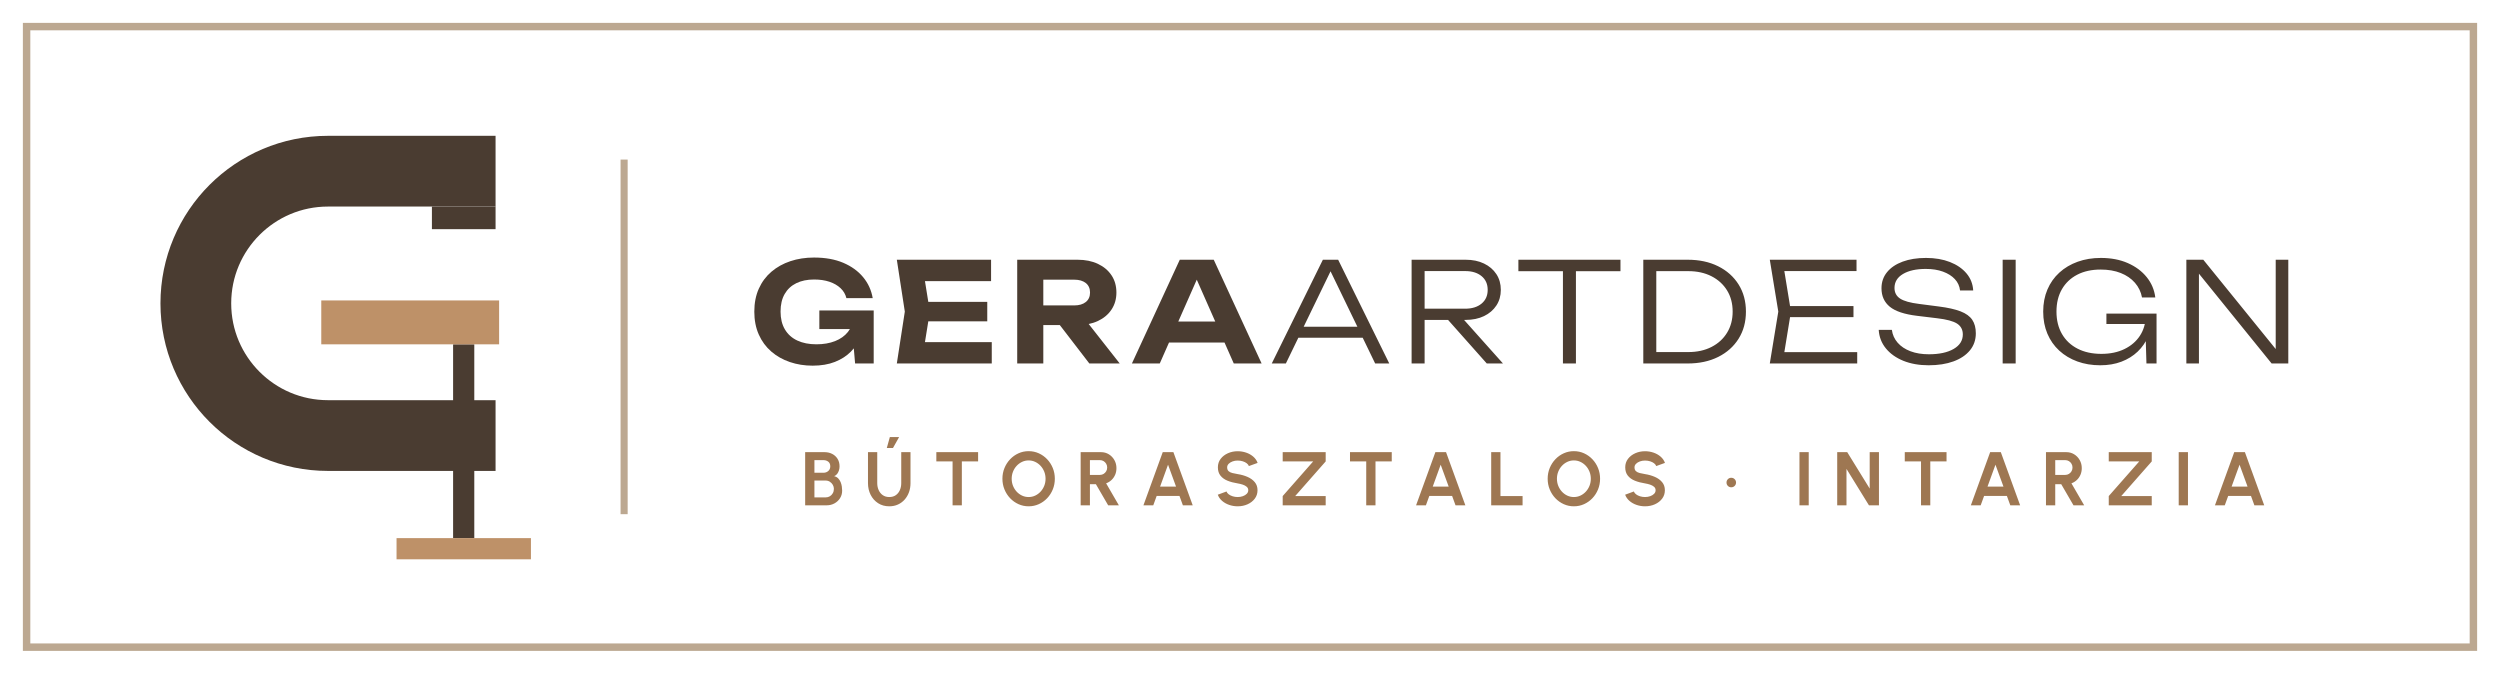
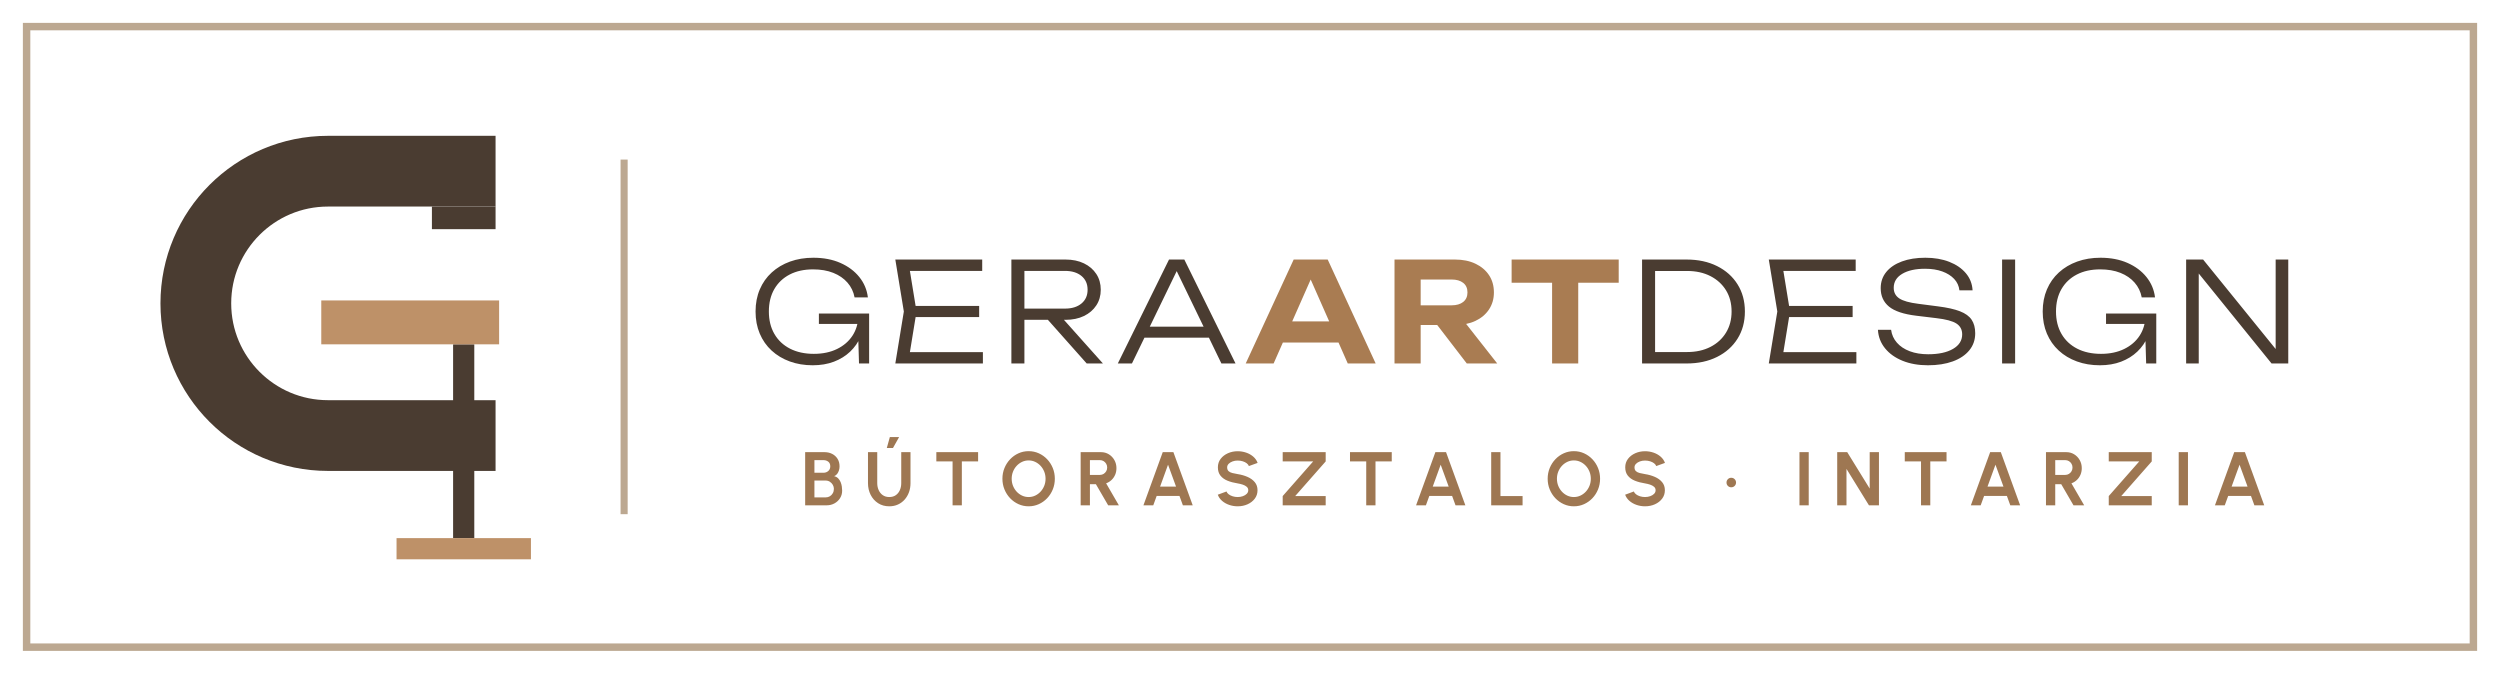
<svg xmlns="http://www.w3.org/2000/svg" viewBox="0 0 282 76" width="282" height="76">
  <rect x="3" y="3" width="276" height="70" fill="none" stroke="#BCA891" stroke-width="0.84" />
  <path d="M55.9 19.31H37A14.91 14.91 0 0 0 37 49.13H55.9" fill="none" stroke="#4A3C31" stroke-width="7.98" />
  <rect x="48.72" y="23.3" width="7.18" height="2.55" fill="#4A3C31" />
  <rect x="51.11" y="38.84" width="2.39" height="21.86" fill="#4A3C31" />
  <rect x="36.24" y="33.89" width="20.06" height="4.95" fill="#BE9168" />
  <rect x="44.73" y="60.7" width="15.16" height="2.39" fill="#BE9168" />
  <rect x="70" y="18" width=".8" height="40" fill="#BCA891" />
-   <path d="M97.532 35.928Q97.495 36.992 97.107 37.951Q96.719 38.911 95.987 39.655Q95.256 40.399 94.177 40.823Q93.097 41.247 91.668 41.247Q90.293 41.247 89.097 40.839Q87.901 40.432 86.998 39.651Q86.095 38.87 85.591 37.736Q85.086 36.602 85.086 35.149Q85.086 33.696 85.595 32.562Q86.104 31.428 87.021 30.647Q87.939 29.866 89.161 29.459Q90.384 29.051 91.826 29.051Q93.726 29.051 95.118 29.643Q96.51 30.236 97.361 31.264Q98.213 32.292 98.442 33.631H95.474Q95.316 32.979 94.817 32.508Q94.317 32.036 93.561 31.782Q92.805 31.528 91.832 31.528Q90.669 31.528 89.821 31.944Q88.973 32.36 88.51 33.164Q88.047 33.969 88.047 35.149Q88.047 36.336 88.54 37.163Q89.032 37.99 89.94 38.414Q90.849 38.837 92.086 38.837Q93.284 38.837 94.194 38.478Q95.105 38.119 95.645 37.446Q96.185 36.772 96.26 35.833ZM92.422 37.119V35.018H98.553V41.0H96.455L96.051 36.316L96.633 37.119ZM111.363 34.052V36.246H102.899V34.052ZM104.888 35.149 104.111 39.983 102.882 38.589H111.871V41.0H101.162L102.063 35.149L101.162 29.298H111.793V31.709H102.882L104.111 30.315ZM116.78 34.452H121.167Q122 34.452 122.478 34.068Q122.956 33.685 122.956 33Q122.956 32.306 122.478 31.927Q122 31.547 121.167 31.547H116.364L117.685 30.098V41.0H114.741V29.298H121.551Q122.86 29.298 123.845 29.764Q124.83 30.229 125.38 31.056Q125.931 31.882 125.931 33Q125.931 34.086 125.38 34.916Q124.83 35.746 123.845 36.208Q122.86 36.67 121.551 36.67H116.78ZM118.668 35.523H121.999L126.305 41.0H122.878ZM130.891 38.639V36.265H138.976V38.639ZM136.911 29.298 142.31 41.0H139.169L134.545 30.527H135.446L130.821 41.0H127.68L133.079 29.298Z" fill="#4A3C31" />
-   <path d="M145.904 38.098V36.857H154.143V38.098ZM150.944 29.298 156.709 41.0H155.118L149.696 29.797H150.476L145.046 41.0H143.455L149.22 29.298ZM160.251 34.821H165.267Q166.43 34.821 167.12 34.248Q167.811 33.674 167.811 32.699Q167.811 31.716 167.12 31.147Q166.43 30.577 165.267 30.577H160.04L160.696 29.805V41.0H159.229V29.298H165.322Q166.508 29.298 167.397 29.727Q168.287 30.156 168.79 30.921Q169.293 31.685 169.293 32.699Q169.293 33.698 168.79 34.462Q168.287 35.227 167.397 35.656Q166.508 36.085 165.322 36.085H160.251ZM162.841 35.523H164.643L169.535 41.0H167.709ZM176.299 30.008H177.765V41.0H176.299ZM171.274 29.298H182.789V30.593H171.274ZM190.372 29.298Q192.33 29.298 193.809 30.035Q195.287 30.772 196.114 32.091Q196.941 33.409 196.941 35.149Q196.941 36.889 196.114 38.207Q195.287 39.526 193.809 40.263Q192.33 41.0 190.372 41.0H185.364V29.298ZM186.83 40.61 185.902 39.713H190.443Q191.933 39.713 193.06 39.135Q194.187 38.558 194.815 37.528Q195.443 36.499 195.443 35.149Q195.443 33.784 194.815 32.762Q194.187 31.74 193.06 31.162Q191.933 30.585 190.443 30.585H185.902L186.83 29.688ZM209.072 34.525V35.773H201.091V34.525ZM202.02 35.149 201.123 40.649 200.35 39.721H209.494V41.0H199.633L200.592 35.149L199.633 29.298H209.416V30.577H200.35L201.123 29.657ZM211.92 37.209H213.402Q213.511 38.035 214.057 38.66Q214.604 39.284 215.505 39.623Q216.406 39.962 217.576 39.962Q219.331 39.962 220.369 39.362Q221.406 38.761 221.406 37.723Q221.406 36.928 220.763 36.506Q220.119 36.085 218.504 35.898L216.25 35.625Q214.104 35.367 213.168 34.599Q212.232 33.83 212.232 32.52Q212.232 31.467 212.86 30.698Q213.488 29.93 214.619 29.512Q215.75 29.095 217.256 29.095Q218.777 29.095 219.951 29.555Q221.126 30.016 221.82 30.839Q222.514 31.662 222.577 32.762H221.094Q221.009 32.021 220.505 31.482Q220.002 30.944 219.167 30.64Q218.333 30.335 217.225 30.335Q215.618 30.335 214.658 30.905Q213.699 31.474 213.699 32.481Q213.699 33.261 214.33 33.678Q214.962 34.096 216.476 34.283L218.699 34.572Q220.236 34.767 221.153 35.122Q222.07 35.477 222.471 36.077Q222.873 36.678 222.873 37.599Q222.873 38.706 222.21 39.518Q221.547 40.329 220.349 40.766Q219.152 41.203 217.552 41.203Q215.945 41.203 214.701 40.7Q213.457 40.196 212.723 39.295Q211.99 38.394 211.92 37.209ZM225.9 29.298H227.367V41.0H225.9ZM242.72 35.898Q242.712 37.013 242.299 37.977Q241.885 38.94 241.124 39.666Q240.364 40.391 239.299 40.797Q238.234 41.203 236.908 41.203Q235.504 41.203 234.326 40.774Q233.148 40.345 232.282 39.549Q231.416 38.753 230.944 37.638Q230.472 36.522 230.472 35.149Q230.472 33.776 230.948 32.66Q231.423 31.545 232.297 30.749Q233.171 29.953 234.361 29.524Q235.55 29.095 236.978 29.095Q238.694 29.095 240.017 29.676Q241.339 30.257 242.15 31.264Q242.962 32.27 243.118 33.557H241.62Q241.44 32.606 240.82 31.896Q240.2 31.186 239.221 30.796Q238.242 30.406 236.947 30.406Q235.433 30.406 234.318 30.983Q233.202 31.56 232.586 32.621Q231.97 33.682 231.97 35.149Q231.97 36.608 232.594 37.68Q233.218 38.753 234.357 39.334Q235.496 39.916 237.033 39.916Q238.53 39.916 239.646 39.37Q240.762 38.823 241.386 37.868Q242.01 36.912 242.033 35.679ZM237.602 36.545V35.375H243.258V41.0H242.119L241.971 36.038L242.384 36.545ZM257.426 40.267 256.7 40.313V29.298H258.12V41.0H256.24L247.323 29.984L248.04 29.938V41.0H246.621V29.298H248.532Z" fill="#4A3C31" />
+   <path d="M97.498 35.888Q97.49 37.006 97.076 37.971Q96.662 38.937 95.9 39.663Q95.138 40.39 94.071 40.797Q93.004 41.203 91.675 41.203Q90.268 41.203 89.088 40.773Q87.908 40.343 87.04 39.546Q86.173 38.749 85.7 37.631Q85.227 36.514 85.227 35.138Q85.227 33.762 85.704 32.645Q86.181 31.527 87.056 30.73Q87.931 29.933 89.123 29.503Q90.315 29.073 91.746 29.073Q93.465 29.073 94.79 29.655Q96.115 30.237 96.928 31.246Q97.74 32.254 97.897 33.544H96.396Q96.216 32.59 95.595 31.879Q94.974 31.168 93.993 30.777Q93.012 30.386 91.714 30.386Q90.198 30.386 89.08 30.964Q87.963 31.543 87.345 32.606Q86.728 33.669 86.728 35.138Q86.728 36.6 87.353 37.674Q87.978 38.749 89.119 39.331Q90.261 39.914 91.8 39.914Q93.301 39.914 94.419 39.366Q95.536 38.819 96.162 37.862Q96.787 36.904 96.81 35.67ZM92.371 36.537V35.365H98.037V41.0H96.896L96.748 36.029L97.162 36.537ZM110.449 34.513V35.763H102.454V34.513ZM103.384 35.138 102.485 40.648 101.711 39.718H110.871V41.0H100.992L101.953 35.138L100.992 29.276H110.793V30.558H101.711L102.485 29.636ZM115.108 34.81H120.133Q121.298 34.81 121.99 34.235Q122.681 33.661 122.681 32.684Q122.681 31.699 121.99 31.128Q121.298 30.558 120.133 30.558H114.897L115.553 29.784V41.0H114.084V29.276H120.188Q121.376 29.276 122.267 29.706Q123.158 30.136 123.662 30.902Q124.166 31.668 124.166 32.684Q124.166 33.684 123.662 34.45Q123.158 35.216 122.267 35.646Q121.376 36.076 120.188 36.076H115.108ZM117.702 35.513H119.508L124.409 41.0H122.58ZM128.543 38.092V36.85H136.797V38.092ZM133.592 29.276 139.368 41.0H137.774L132.342 29.776H133.123L127.683 41.0H126.089L131.865 29.276Z" fill="#4A3C31" />
+   <path d="M143.734 38.635V36.256H151.834V38.635ZM149.765 29.276 155.175 41.0H152.028L147.395 30.508H148.297L143.664 41.0H140.517L145.927 29.276ZM159.344 34.44H163.739Q164.574 34.44 165.053 34.056Q165.531 33.671 165.531 32.985Q165.531 32.29 165.053 31.91Q164.574 31.529 163.739 31.529H158.928L160.251 30.077V41.0H157.301V29.276H164.124Q165.436 29.276 166.423 29.743Q167.409 30.209 167.961 31.037Q168.513 31.865 168.513 32.985Q168.513 34.073 167.961 34.904Q167.409 35.736 166.423 36.199Q165.436 36.662 164.124 36.662H159.344ZM161.236 35.513H164.573L168.887 41.0H165.453ZM175.076 30.581H178.025V41.0H175.076ZM170.511 29.276H182.59V31.891H170.511Z" fill="#A97C52" />
+   <path d="M190.242 29.276Q192.204 29.276 193.685 30.015Q195.167 30.753 195.995 32.074Q196.824 33.395 196.824 35.138Q196.824 36.881 195.995 38.202Q195.167 39.523 193.685 40.261Q192.204 41.0 190.242 41.0H185.225V29.276ZM186.694 40.609 185.764 39.71H190.313Q191.806 39.71 192.935 39.132Q194.064 38.554 194.694 37.522Q195.323 36.49 195.323 35.138Q195.323 33.77 194.694 32.746Q194.064 31.722 192.935 31.144Q191.806 30.566 190.313 30.566H185.764L186.694 29.667ZM208.977 34.513V35.763H200.982V34.513ZM201.912 35.138 201.013 40.648 200.239 39.718H209.399V41.0H199.52L200.481 35.138L199.52 29.276H209.321V30.558H200.239L201.013 29.636ZM211.83 37.201H213.315Q213.425 38.03 213.972 38.655Q214.519 39.28 215.422 39.62Q216.324 39.96 217.497 39.96Q219.255 39.96 220.295 39.359Q221.334 38.757 221.334 37.717Q221.334 36.92 220.69 36.498Q220.045 36.076 218.427 35.888L216.168 35.615Q214.019 35.357 213.081 34.587Q212.143 33.817 212.143 32.504Q212.143 31.449 212.772 30.679Q213.401 29.909 214.535 29.491Q215.668 29.073 217.176 29.073Q218.7 29.073 219.877 29.534Q221.053 29.995 221.749 30.82Q222.444 31.644 222.507 32.746H221.022Q220.936 32.004 220.432 31.465Q219.928 30.925 219.091 30.62Q218.255 30.316 217.145 30.316Q215.535 30.316 214.574 30.886Q213.612 31.457 213.612 32.465Q213.612 33.247 214.245 33.665Q214.878 34.083 216.395 34.27L218.622 34.56Q220.162 34.755 221.08 35.111Q221.999 35.466 222.401 36.068Q222.804 36.67 222.804 37.592Q222.804 38.702 222.139 39.515Q221.475 40.328 220.275 40.766Q219.076 41.203 217.473 41.203Q215.863 41.203 214.617 40.699Q213.37 40.195 212.635 39.292Q211.901 38.389 211.83 37.201ZM225.836 29.276H227.306V41.0H225.836ZM242.688 35.888Q242.68 37.006 242.266 37.971Q241.851 38.937 241.089 39.663Q240.327 40.39 239.26 40.797Q238.193 41.203 236.865 41.203Q235.458 41.203 234.278 40.773Q233.097 40.343 232.23 39.546Q231.362 38.749 230.889 37.631Q230.417 36.514 230.417 35.138Q230.417 33.762 230.893 32.645Q231.37 31.527 232.245 30.73Q233.121 29.933 234.313 29.503Q235.505 29.073 236.935 29.073Q238.655 29.073 239.979 29.655Q241.304 30.237 242.117 31.246Q242.93 32.254 243.086 33.544H241.586Q241.406 32.59 240.784 31.879Q240.163 31.168 239.182 30.777Q238.201 30.386 236.904 30.386Q235.388 30.386 234.27 30.964Q233.152 31.543 232.535 32.606Q231.917 33.669 231.917 35.138Q231.917 36.6 232.542 37.674Q233.168 38.749 234.309 39.331Q235.45 39.914 236.99 39.914Q238.49 39.914 239.608 39.366Q240.726 38.819 241.351 37.862Q241.976 36.904 242 35.67ZM237.56 36.537V35.365H243.227V41.0H242.086L241.937 36.029L242.352 36.537ZM257.421 40.265 256.694 40.312V29.276H258.116V41.0H256.233L247.299 29.964L248.018 29.917V41.0H246.596V29.276H248.511Z" fill="#4A3C31" />
  <path d="M90.822 57.0V51.003H93.007Q93.48 51.003 93.865 51.197Q94.249 51.392 94.475 51.753Q94.701 52.114 94.701 52.61Q94.701 52.828 94.636 53.05Q94.57 53.272 94.437 53.45Q94.304 53.627 94.094 53.712Q94.374 53.781 94.55 53.963Q94.726 54.144 94.824 54.385Q94.921 54.625 94.958 54.876Q94.995 55.128 94.995 55.344Q94.995 55.816 94.759 56.19Q94.524 56.565 94.127 56.782Q93.731 57.0 93.251 57.0ZM91.867 56.105H93.145Q93.399 56.105 93.607 55.98Q93.814 55.855 93.939 55.636Q94.063 55.418 94.063 55.14Q94.063 54.901 93.939 54.687Q93.814 54.473 93.607 54.34Q93.399 54.207 93.145 54.207H91.867ZM91.867 53.327H92.889Q93.204 53.327 93.43 53.129Q93.655 52.931 93.655 52.603Q93.655 52.256 93.43 52.079Q93.204 51.903 92.889 51.903H91.867ZM100.309 57.111Q99.589 57.111 99.049 56.76Q98.508 56.409 98.208 55.816Q97.908 55.222 97.908 54.498V51.003H98.953V54.498Q98.953 54.927 99.113 55.284Q99.272 55.64 99.576 55.853Q99.879 56.066 100.309 56.066Q100.747 56.066 101.048 55.854Q101.349 55.642 101.504 55.285Q101.66 54.928 101.66 54.498V51.003H102.705V54.498Q102.705 55.042 102.535 55.516Q102.364 55.989 102.047 56.349Q101.729 56.709 101.289 56.91Q100.849 57.111 100.309 57.111ZM100.033 50.531 100.375 49.298H101.421L100.73 50.531ZM110.33 51.003V52.048H108.496V57.0H107.451V52.048H105.619V51.003ZM116.029 57.111Q115.42 57.111 114.885 56.869Q114.349 56.627 113.942 56.199Q113.535 55.771 113.304 55.207Q113.073 54.644 113.073 54.001Q113.073 53.359 113.304 52.795Q113.535 52.232 113.942 51.804Q114.349 51.375 114.885 51.133Q115.42 50.891 116.029 50.891Q116.641 50.891 117.177 51.133Q117.712 51.375 118.119 51.804Q118.526 52.232 118.755 52.795Q118.985 53.359 118.985 54.001Q118.985 54.644 118.755 55.207Q118.526 55.771 118.119 56.199Q117.712 56.627 117.177 56.869Q116.641 57.111 116.029 57.111ZM116.029 56.066Q116.424 56.066 116.769 55.903Q117.115 55.74 117.378 55.456Q117.642 55.171 117.791 54.798Q117.939 54.425 117.939 54.001Q117.939 53.576 117.79 53.202Q117.64 52.828 117.377 52.545Q117.113 52.261 116.768 52.099Q116.422 51.936 116.029 51.936Q115.633 51.936 115.288 52.099Q114.943 52.262 114.679 52.547Q114.415 52.831 114.267 53.204Q114.118 53.578 114.118 54.001Q114.118 54.428 114.267 54.801Q114.417 55.174 114.68 55.459Q114.944 55.743 115.29 55.905Q115.635 56.066 116.029 56.066ZM121.898 57.0V51.003H124.197Q124.685 51.003 125.079 51.246Q125.473 51.489 125.704 51.899Q125.935 52.309 125.935 52.808Q125.935 53.213 125.789 53.554Q125.642 53.896 125.379 54.144Q125.116 54.392 124.771 54.52L126.208 57.0H125.002L123.616 54.614H122.943V57.0ZM122.943 53.569H124.079Q124.301 53.569 124.485 53.457Q124.669 53.345 124.78 53.157Q124.89 52.968 124.89 52.736Q124.89 52.503 124.78 52.315Q124.669 52.126 124.485 52.015Q124.301 51.903 124.079 51.903H122.943ZM131.157 51.003H132.359L134.538 57.0H133.429L133.043 55.938H130.474L130.088 57.0H128.979ZM130.857 54.892H132.659L131.755 52.419ZM139.611 57.111Q139.115 57.111 138.657 56.954Q138.2 56.798 137.858 56.504Q137.515 56.21 137.367 55.802L138.348 55.439Q138.409 55.613 138.593 55.755Q138.777 55.897 139.042 55.981Q139.307 56.066 139.611 56.066Q139.922 56.066 140.194 55.969Q140.466 55.873 140.635 55.7Q140.803 55.528 140.803 55.297Q140.803 55.061 140.628 54.908Q140.452 54.755 140.178 54.665Q139.904 54.575 139.611 54.528Q138.974 54.43 138.468 54.225Q137.962 54.019 137.67 53.654Q137.377 53.288 137.377 52.714Q137.377 52.167 137.688 51.76Q137.999 51.352 138.509 51.125Q139.019 50.899 139.611 50.899Q140.103 50.899 140.561 51.054Q141.019 51.209 141.364 51.505Q141.709 51.8 141.859 52.216L140.874 52.572Q140.813 52.397 140.63 52.257Q140.446 52.116 140.181 52.034Q139.917 51.951 139.611 51.951Q139.307 51.947 139.036 52.046Q138.765 52.144 138.594 52.317Q138.423 52.489 138.423 52.714Q138.423 52.999 138.583 53.145Q138.743 53.292 139.012 53.358Q139.281 53.425 139.611 53.479Q140.213 53.572 140.723 53.795Q141.232 54.018 141.54 54.389Q141.848 54.76 141.848 55.297Q141.848 55.841 141.539 56.25Q141.229 56.658 140.721 56.885Q140.212 57.111 139.611 57.111ZM144.688 57.0V55.955L148.126 52.048H144.688V51.003H149.537V52.048L146.099 55.955H149.537V57.0ZM156.99 51.003V52.048H155.156V57.0H154.111V52.048H152.279V51.003ZM161.911 51.003H163.113L165.292 57.0H164.183L163.797 55.938H161.228L160.842 57.0H159.733ZM161.611 54.892H163.413L162.509 52.419ZM168.207 57.0V51.003H169.252V55.955H171.747V57.0ZM177.533 57.111Q176.924 57.111 176.389 56.869Q175.853 56.627 175.446 56.199Q175.039 55.771 174.808 55.207Q174.577 54.644 174.577 54.001Q174.577 53.359 174.808 52.795Q175.039 52.232 175.446 51.804Q175.853 51.375 176.389 51.133Q176.924 50.891 177.533 50.891Q178.145 50.891 178.681 51.133Q179.216 51.375 179.623 51.804Q180.03 52.232 180.259 52.795Q180.489 53.359 180.489 54.001Q180.489 54.644 180.259 55.207Q180.03 55.771 179.623 56.199Q179.216 56.627 178.681 56.869Q178.145 57.111 177.533 57.111ZM177.533 56.066Q177.928 56.066 178.273 55.903Q178.619 55.74 178.882 55.456Q179.146 55.171 179.295 54.798Q179.443 54.425 179.443 54.001Q179.443 53.576 179.294 53.202Q179.144 52.828 178.881 52.545Q178.617 52.261 178.272 52.099Q177.926 51.936 177.533 51.936Q177.137 51.936 176.792 52.099Q176.446 52.262 176.183 52.547Q175.919 52.831 175.771 53.204Q175.622 53.578 175.622 54.001Q175.622 54.428 175.771 54.801Q175.921 55.174 176.184 55.459Q176.448 55.743 176.793 55.905Q177.139 56.066 177.533 56.066ZM185.56 57.111Q185.064 57.111 184.607 56.954Q184.149 56.798 183.807 56.504Q183.464 56.21 183.316 55.802L184.298 55.439Q184.358 55.613 184.542 55.755Q184.726 55.897 184.991 55.981Q185.257 56.066 185.56 56.066Q185.871 56.066 186.144 55.969Q186.416 55.873 186.584 55.7Q186.752 55.528 186.752 55.297Q186.752 55.061 186.577 54.908Q186.401 54.755 186.127 54.665Q185.853 54.575 185.56 54.528Q184.923 54.43 184.417 54.225Q183.911 54.019 183.619 53.654Q183.326 53.288 183.326 52.714Q183.326 52.167 183.637 51.76Q183.948 51.352 184.458 51.125Q184.968 50.899 185.56 50.899Q186.052 50.899 186.511 51.054Q186.969 51.209 187.313 51.505Q187.658 51.8 187.808 52.216L186.823 52.572Q186.763 52.397 186.579 52.257Q186.395 52.116 186.13 52.034Q185.866 51.951 185.56 51.951Q185.257 51.947 184.985 52.046Q184.714 52.144 184.543 52.317Q184.372 52.489 184.372 52.714Q184.372 52.999 184.532 53.145Q184.692 53.292 184.961 53.358Q185.231 53.425 185.56 53.479Q186.162 53.572 186.672 53.795Q187.181 54.018 187.489 54.389Q187.798 54.76 187.798 55.297Q187.798 55.841 187.488 56.25Q187.178 56.658 186.67 56.885Q186.161 57.111 185.56 57.111ZM195.286 54.967Q195.061 54.967 194.905 54.811Q194.75 54.655 194.75 54.428Q194.75 54.208 194.905 54.05Q195.061 53.892 195.286 53.892Q195.509 53.892 195.667 54.05Q195.825 54.208 195.825 54.428Q195.825 54.655 195.667 54.811Q195.509 54.967 195.286 54.967ZM202.979 57.0V51.003H204.024V57.0ZM207.237 57.0V51.003H208.367L210.901 55.111V51.003H211.946V57.0H210.818L208.283 52.891V57.0ZM219.569 51.003V52.048H217.736V57.0H216.69V52.048H214.858V51.003ZM224.49 51.003H225.692L227.871 57.0H226.762L226.376 55.938H223.807L223.421 57.0H222.312ZM224.19 54.892H225.992L225.088 52.419ZM230.786 57.0V51.003H233.085Q233.573 51.003 233.967 51.246Q234.361 51.489 234.592 51.899Q234.824 52.309 234.824 52.808Q234.824 53.213 234.677 53.554Q234.531 53.896 234.267 54.144Q234.004 54.392 233.659 54.52L235.096 57.0H233.89L232.505 54.614H231.831V57.0ZM231.831 53.569H232.967Q233.189 53.569 233.373 53.457Q233.558 53.345 233.668 53.157Q233.778 52.968 233.778 52.736Q233.778 52.503 233.668 52.315Q233.558 52.126 233.373 52.015Q233.189 51.903 232.967 51.903H231.831ZM237.867 57.0V55.955L241.306 52.048H237.867V51.003H242.717V52.048L239.278 55.955H242.717V57.0ZM245.758 57.0V51.003H246.803V57.0ZM252.023 51.003H253.225L255.404 57.0H254.295L253.909 55.938H251.34L250.954 57.0H249.845ZM251.723 54.892H253.525L252.621 52.419Z" fill="#9E7752" />
</svg>
